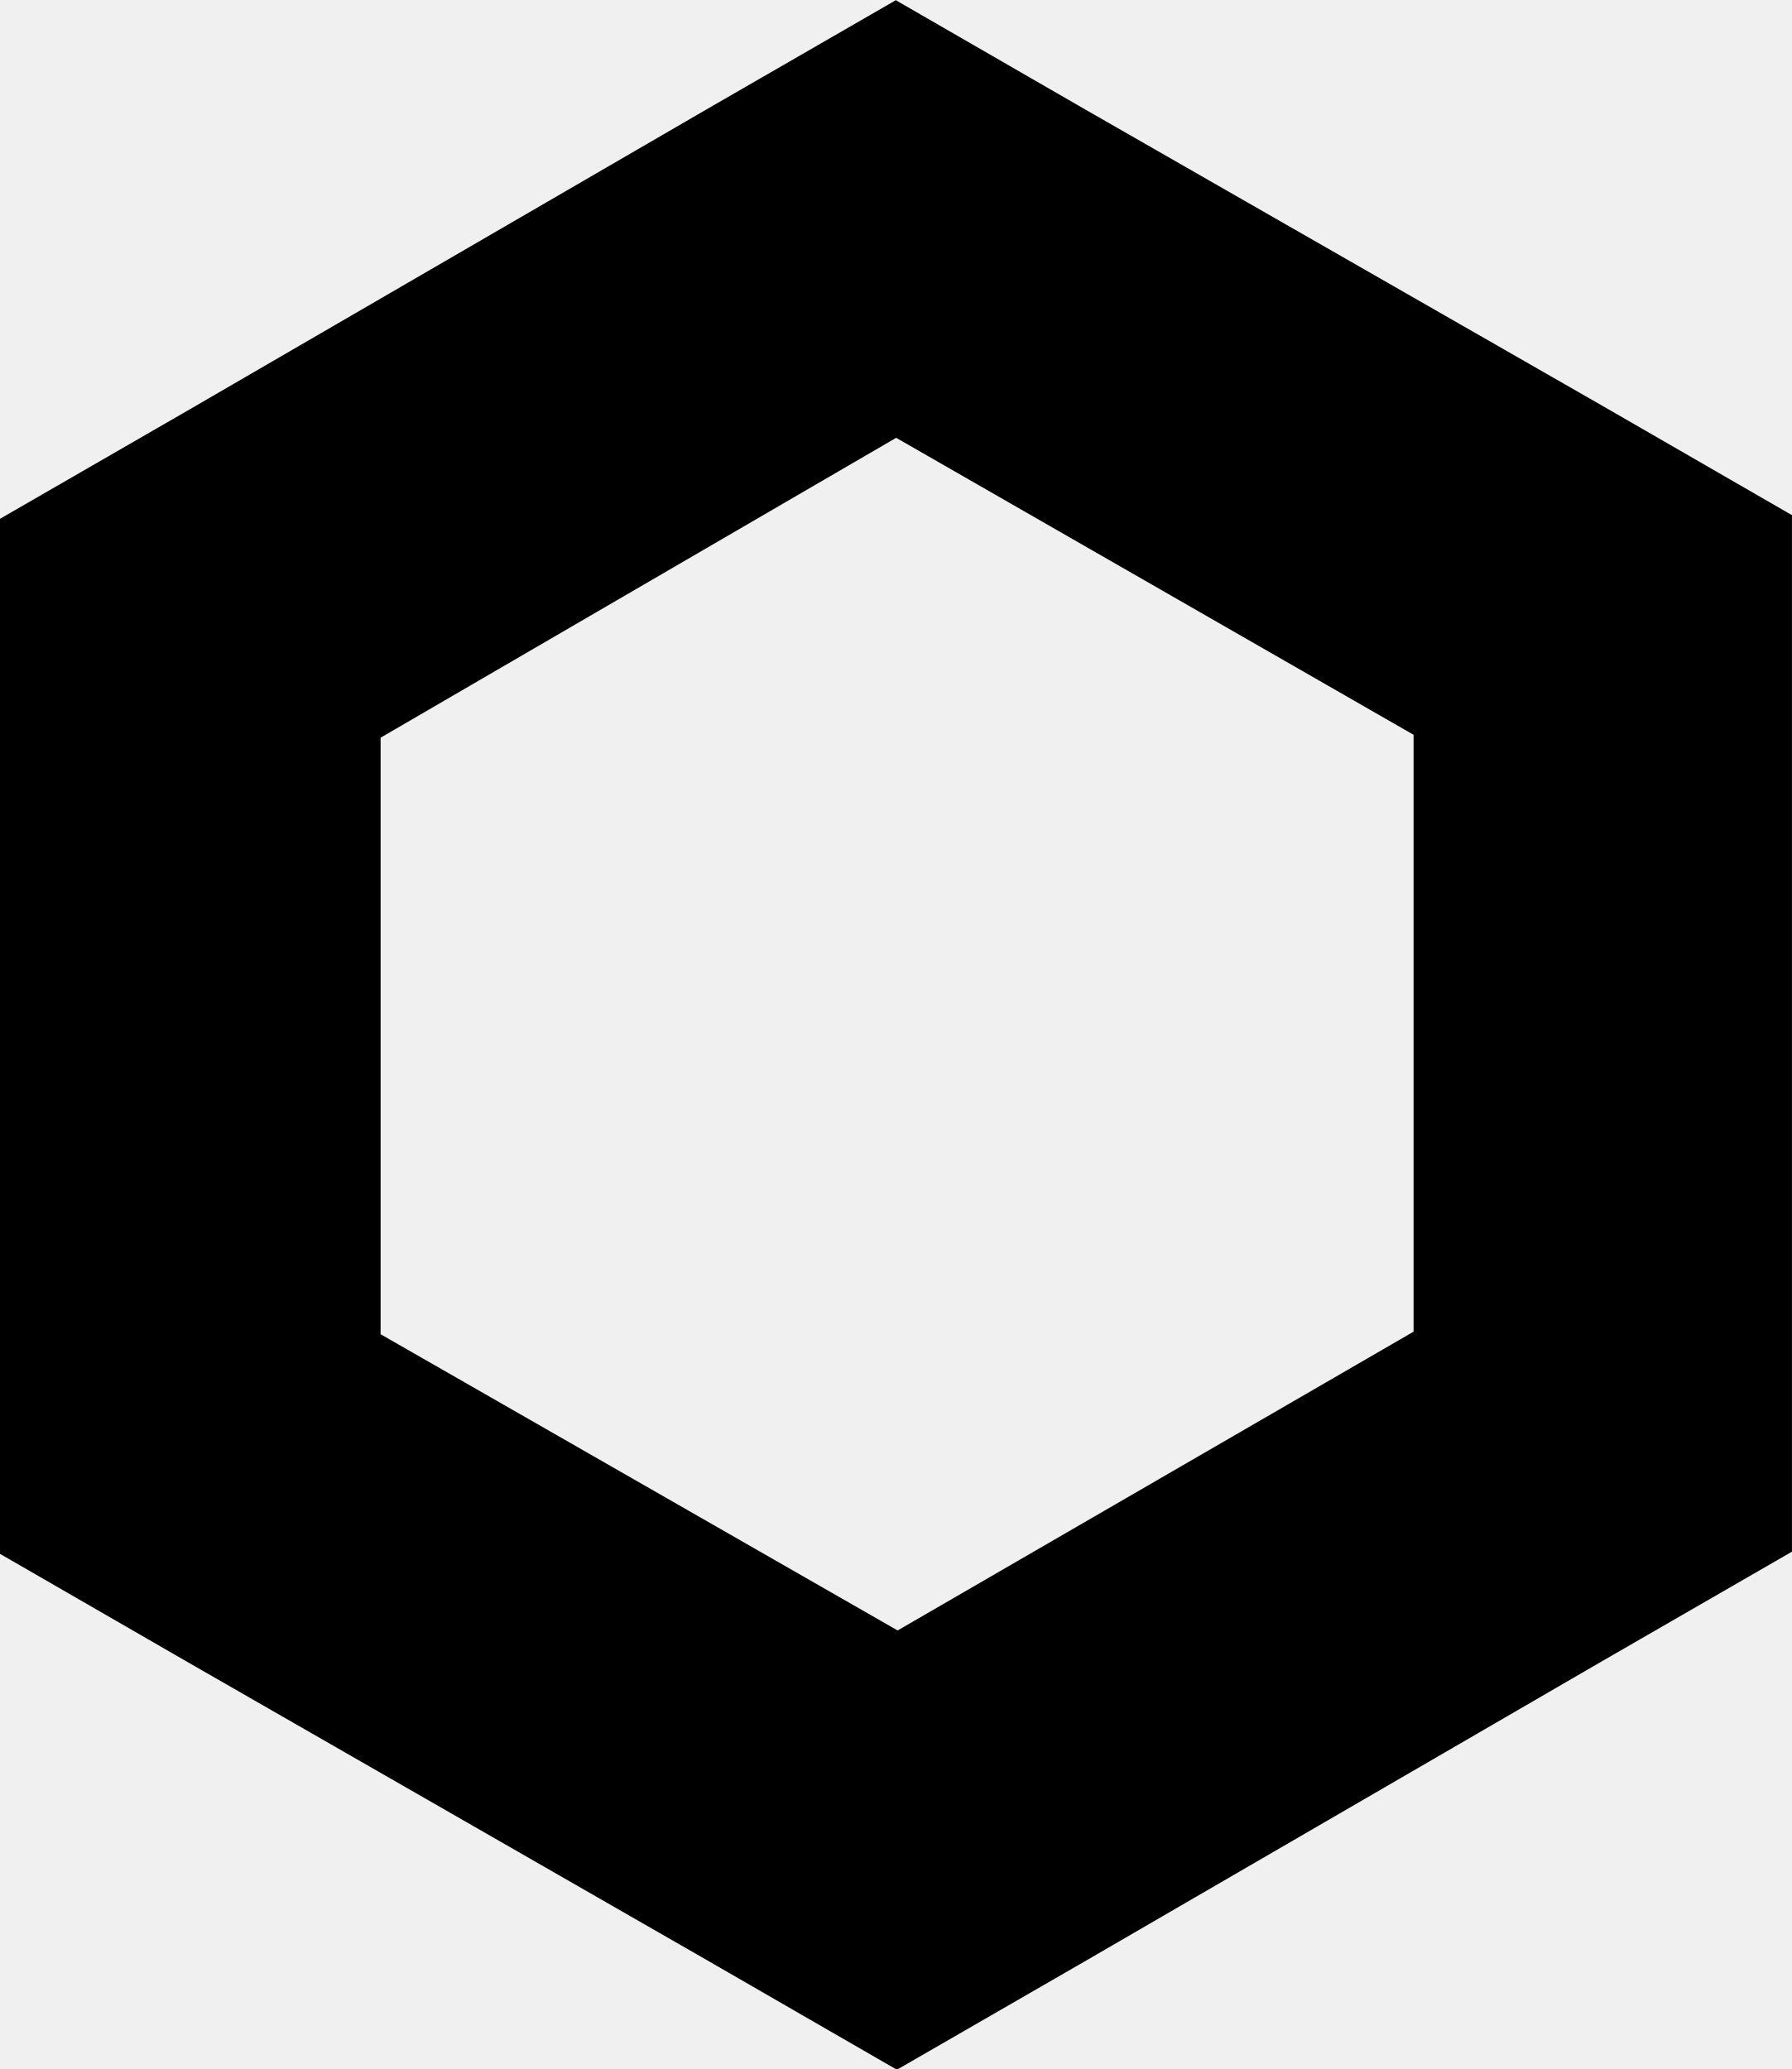
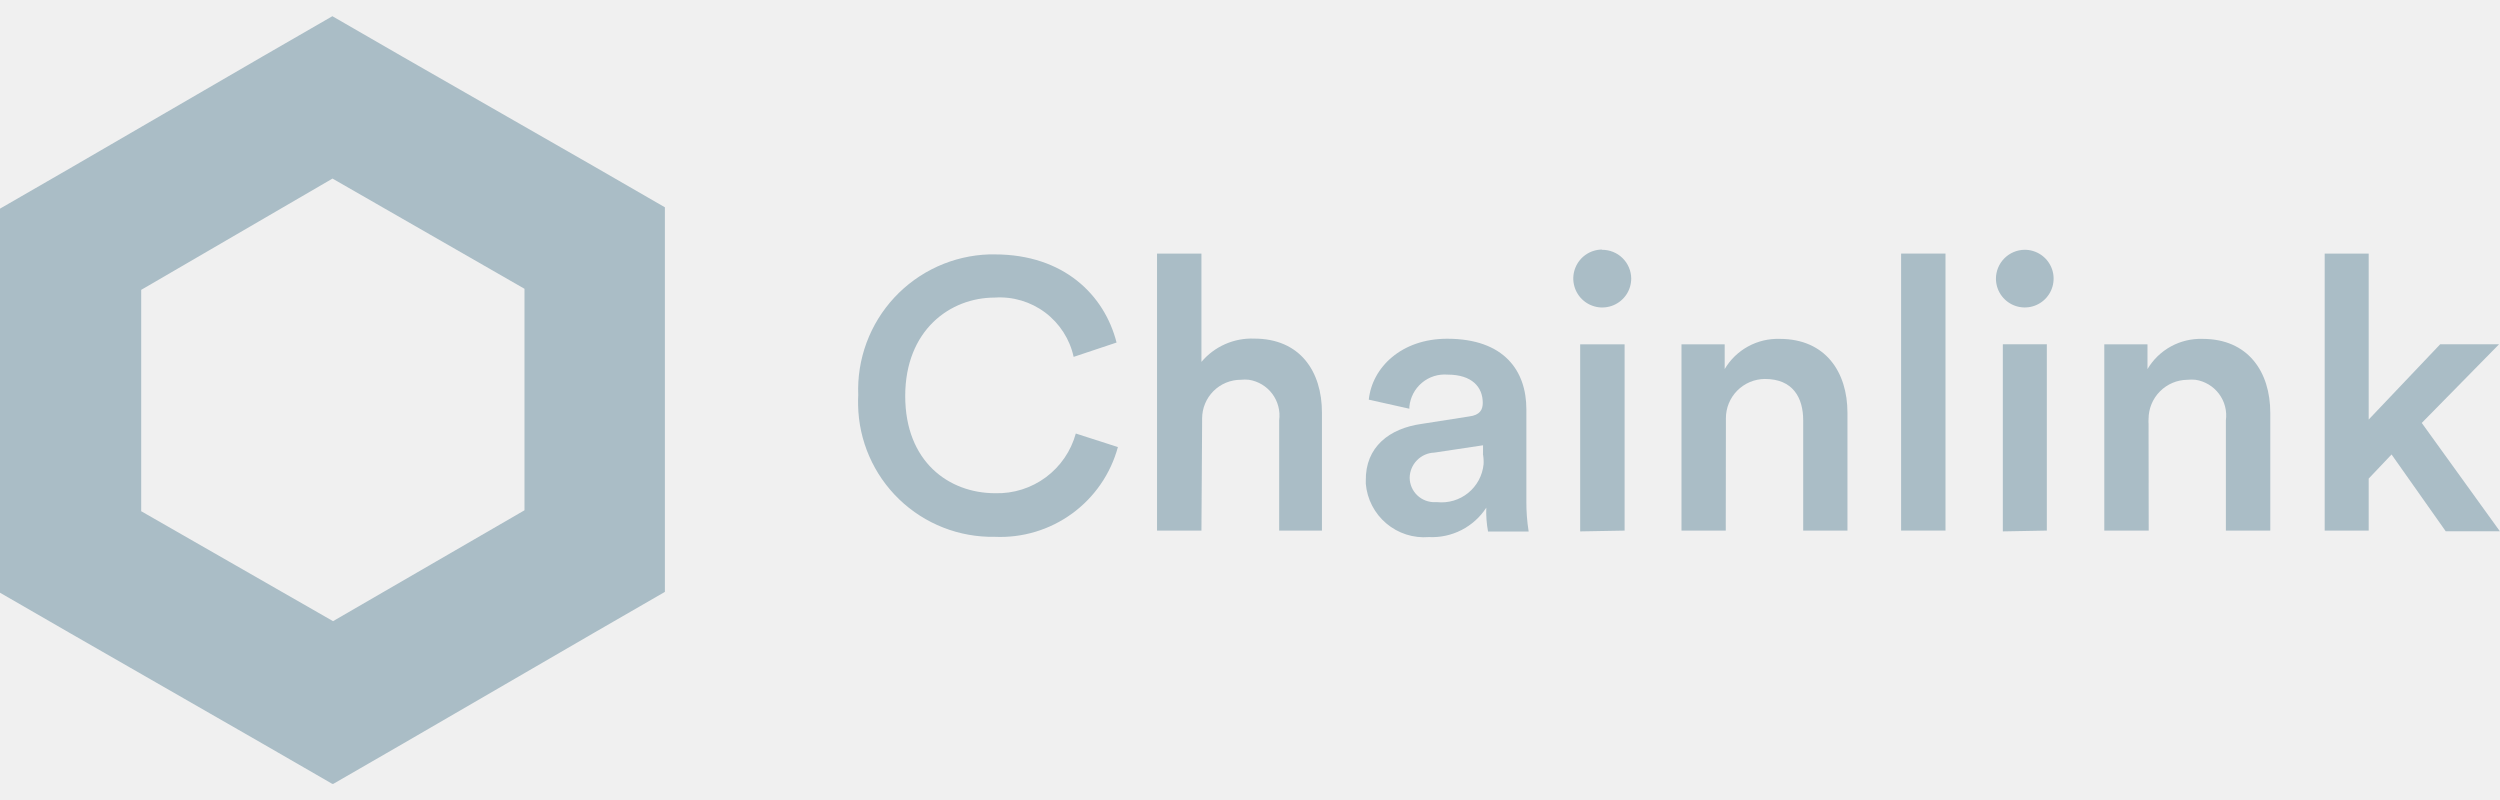
- <svg xmlns="http://www.w3.org/2000/svg" viewBox="0 0 49.11 56.71">
-   <g id="Layer_2" data-name="Layer 2">
-     <g id="Layer_1-2" data-name="Layer 1">
-       <path d="M24.56,12l14.18,8.14V36.5L24.6,44.69,10.43,36.57V20.22L24.56,12m0-12-5.2,3L5.2,11.22l-5.2,3V42.59l5.2,3,14.18,8.14,5.2,3,5.2-3,14.13-8.2,5.2-3V14.12l-5.2-3L29.74,3l-5.2-3Z" />
-     </g>
+ <svg xmlns="http://www.w3.org/2000/svg" width="125" height="40" viewBox="0 0 125 40" fill="none">
+   <g clip-path="url(#clip0_257_3260)">
+     <path d="M42.912 19.76C42.876 18.867 43.017 17.976 43.327 17.137C43.637 16.299 44.11 15.531 44.718 14.876C45.327 14.222 46.059 13.694 46.872 13.324C47.686 12.954 48.565 12.749 49.458 12.72H49.735C53.188 12.72 55.225 14.751 55.828 17.127L53.682 17.844C53.489 16.959 52.984 16.172 52.26 15.628C51.535 15.084 50.639 14.818 49.735 14.879C47.502 14.879 45.261 16.511 45.261 19.801C45.261 23.09 47.447 24.661 49.762 24.661C50.671 24.686 51.562 24.405 52.292 23.864C53.022 23.323 53.55 22.552 53.79 21.676L55.895 22.353C55.532 23.69 54.724 24.863 53.604 25.679C52.484 26.495 51.119 26.904 49.735 26.841C47.957 26.873 46.239 26.198 44.958 24.965C43.678 23.731 42.939 22.039 42.905 20.261C42.898 20.098 42.905 19.929 42.912 19.76Z" fill="#AABDC6" />
+     <path d="M60.072 26.529H57.852V12.679H60.072V18.094C60.394 17.712 60.8 17.408 61.257 17.207C61.715 17.005 62.212 16.91 62.712 16.93C65.007 16.93 66.097 18.575 66.097 20.626V26.529H63.958V21.019C64.022 20.549 63.898 20.073 63.615 19.693C63.331 19.313 62.91 19.06 62.441 18.988C62.308 18.974 62.175 18.974 62.042 18.988C61.528 18.988 61.036 19.192 60.673 19.555C60.31 19.918 60.106 20.41 60.106 20.924C60.102 20.98 60.102 21.037 60.106 21.093L60.072 26.529Z" fill="#AABDC6" />
+     <path d="M71.079 21.195L73.462 20.822C74.003 20.755 74.138 20.477 74.138 20.145C74.138 19.36 73.61 18.731 72.378 18.731C71.913 18.693 71.452 18.84 71.094 19.141C70.737 19.441 70.513 19.87 70.469 20.335V20.436L68.439 19.983C68.608 18.372 70.07 16.937 72.358 16.937C75.228 16.937 76.318 18.561 76.318 20.457V25.08C76.316 25.581 76.354 26.081 76.433 26.576H74.402C74.329 26.183 74.3 25.784 74.314 25.385C74.006 25.859 73.579 26.244 73.075 26.502C72.572 26.76 72.009 26.881 71.444 26.854C70.672 26.917 69.907 26.672 69.316 26.172C68.724 25.672 68.355 24.958 68.29 24.187C68.29 24.139 68.29 24.092 68.29 24.051C68.256 22.339 69.481 21.418 71.079 21.195ZM74.152 22.691V22.264L71.722 22.63C71.392 22.64 71.079 22.778 70.848 23.014C70.617 23.25 70.486 23.566 70.483 23.895C70.486 24.059 70.521 24.221 70.586 24.37C70.652 24.52 70.747 24.655 70.865 24.768C70.984 24.881 71.124 24.969 71.276 25.027C71.429 25.085 71.592 25.113 71.756 25.107H71.857C72.134 25.136 72.414 25.11 72.681 25.03C72.948 24.951 73.197 24.819 73.413 24.643C73.628 24.467 73.807 24.25 73.939 24.004C74.07 23.758 74.152 23.489 74.179 23.212C74.189 23.037 74.177 22.862 74.145 22.691H74.152Z" fill="#AABDC6" />
+     <path d="M80.092 12.49C80.283 12.488 80.473 12.523 80.65 12.594C80.827 12.664 80.989 12.769 81.125 12.903C81.262 13.036 81.37 13.195 81.445 13.37C81.52 13.546 81.56 13.735 81.561 13.925C81.561 14.211 81.477 14.49 81.319 14.728C81.16 14.966 80.935 15.152 80.672 15.262C80.408 15.372 80.118 15.402 79.838 15.348C79.557 15.293 79.299 15.157 79.096 14.957C78.892 14.756 78.753 14.5 78.695 14.22C78.636 13.941 78.662 13.65 78.769 13.385C78.875 13.12 79.058 12.892 79.293 12.731C79.529 12.569 79.807 12.481 80.092 12.477V12.49ZM79.009 26.57V17.215H81.23V26.53L79.009 26.57Z" fill="#AABDC6" />
+     <path d="M86.288 26.53H84.074V17.215H86.234V18.454C86.515 17.978 86.919 17.587 87.404 17.322C87.889 17.056 88.436 16.926 88.989 16.944C91.263 16.944 92.373 18.589 92.373 20.64V26.53H90.16V21.02C90.16 19.875 89.639 18.948 88.244 18.948C87.986 18.95 87.731 19.002 87.494 19.103C87.256 19.203 87.041 19.349 86.86 19.533C86.679 19.716 86.536 19.934 86.439 20.172C86.342 20.411 86.293 20.667 86.295 20.925C86.295 20.999 86.295 21.074 86.295 21.148L86.288 26.53Z" fill="#AABDC6" />
+     <path d="M95.055 26.529V12.679H97.275V26.529H95.055Z" fill="#AABDC6" />
+     <path d="M101.232 12.489C101.518 12.488 101.797 12.572 102.036 12.73C102.274 12.888 102.46 13.113 102.57 13.377C102.68 13.64 102.709 13.931 102.653 14.211C102.598 14.491 102.46 14.749 102.258 14.951C102.056 15.153 101.799 15.29 101.518 15.346C101.238 15.401 100.948 15.372 100.684 15.262C100.42 15.152 100.195 14.966 100.037 14.728C99.879 14.49 99.796 14.21 99.797 13.925C99.8 13.545 99.953 13.182 100.221 12.914C100.49 12.645 100.853 12.493 101.232 12.489ZM100.142 26.57V17.214H102.342V26.529L100.142 26.57Z" fill="#AABDC6" />
+     <path d="M107.435 26.529H105.215V17.215H107.374V18.454C107.656 17.979 108.061 17.588 108.545 17.322C109.03 17.057 109.577 16.926 110.129 16.944C112.404 16.944 113.514 18.589 113.514 20.64V26.529H111.294V21.019C111.358 20.55 111.235 20.073 110.951 19.694C110.667 19.314 110.246 19.061 109.777 18.989C109.642 18.975 109.506 18.975 109.371 18.989C108.854 18.994 108.36 19.203 107.996 19.571C107.632 19.938 107.428 20.434 107.428 20.952C107.422 21.03 107.422 21.11 107.428 21.189L107.435 26.529Z" fill="#AABDC6" />
+     <path d="M121.088 21.147L124.994 26.563H122.286L119.578 22.724L118.434 23.929V26.529H116.234V12.679H118.434V20.978L122.009 17.214H124.953L121.088 21.147Z" fill="#AABDC6" />
+     <path d="M16.625 8.929L26.224 14.439V25.514L16.652 31.058L7.06 25.561V14.493L16.625 8.929ZM16.625 0.806L13.105 2.837L3.52 8.401L6.10352e-05 10.432V29.636L3.52 31.667L13.119 37.177L16.639 39.208L20.159 37.177L29.724 31.626L33.244 29.595V10.364L29.724 8.333L20.132 2.837L16.612 0.806H16.625Z" fill="#AABDC6" />
  </g>
+   <defs>
+     <clipPath id="clip0_257_3260">
+       <rect width="124.994" height="38.388" fill="white" transform="translate(0 0.805908)" />
+     </clipPath>
+   </defs>
</svg>
